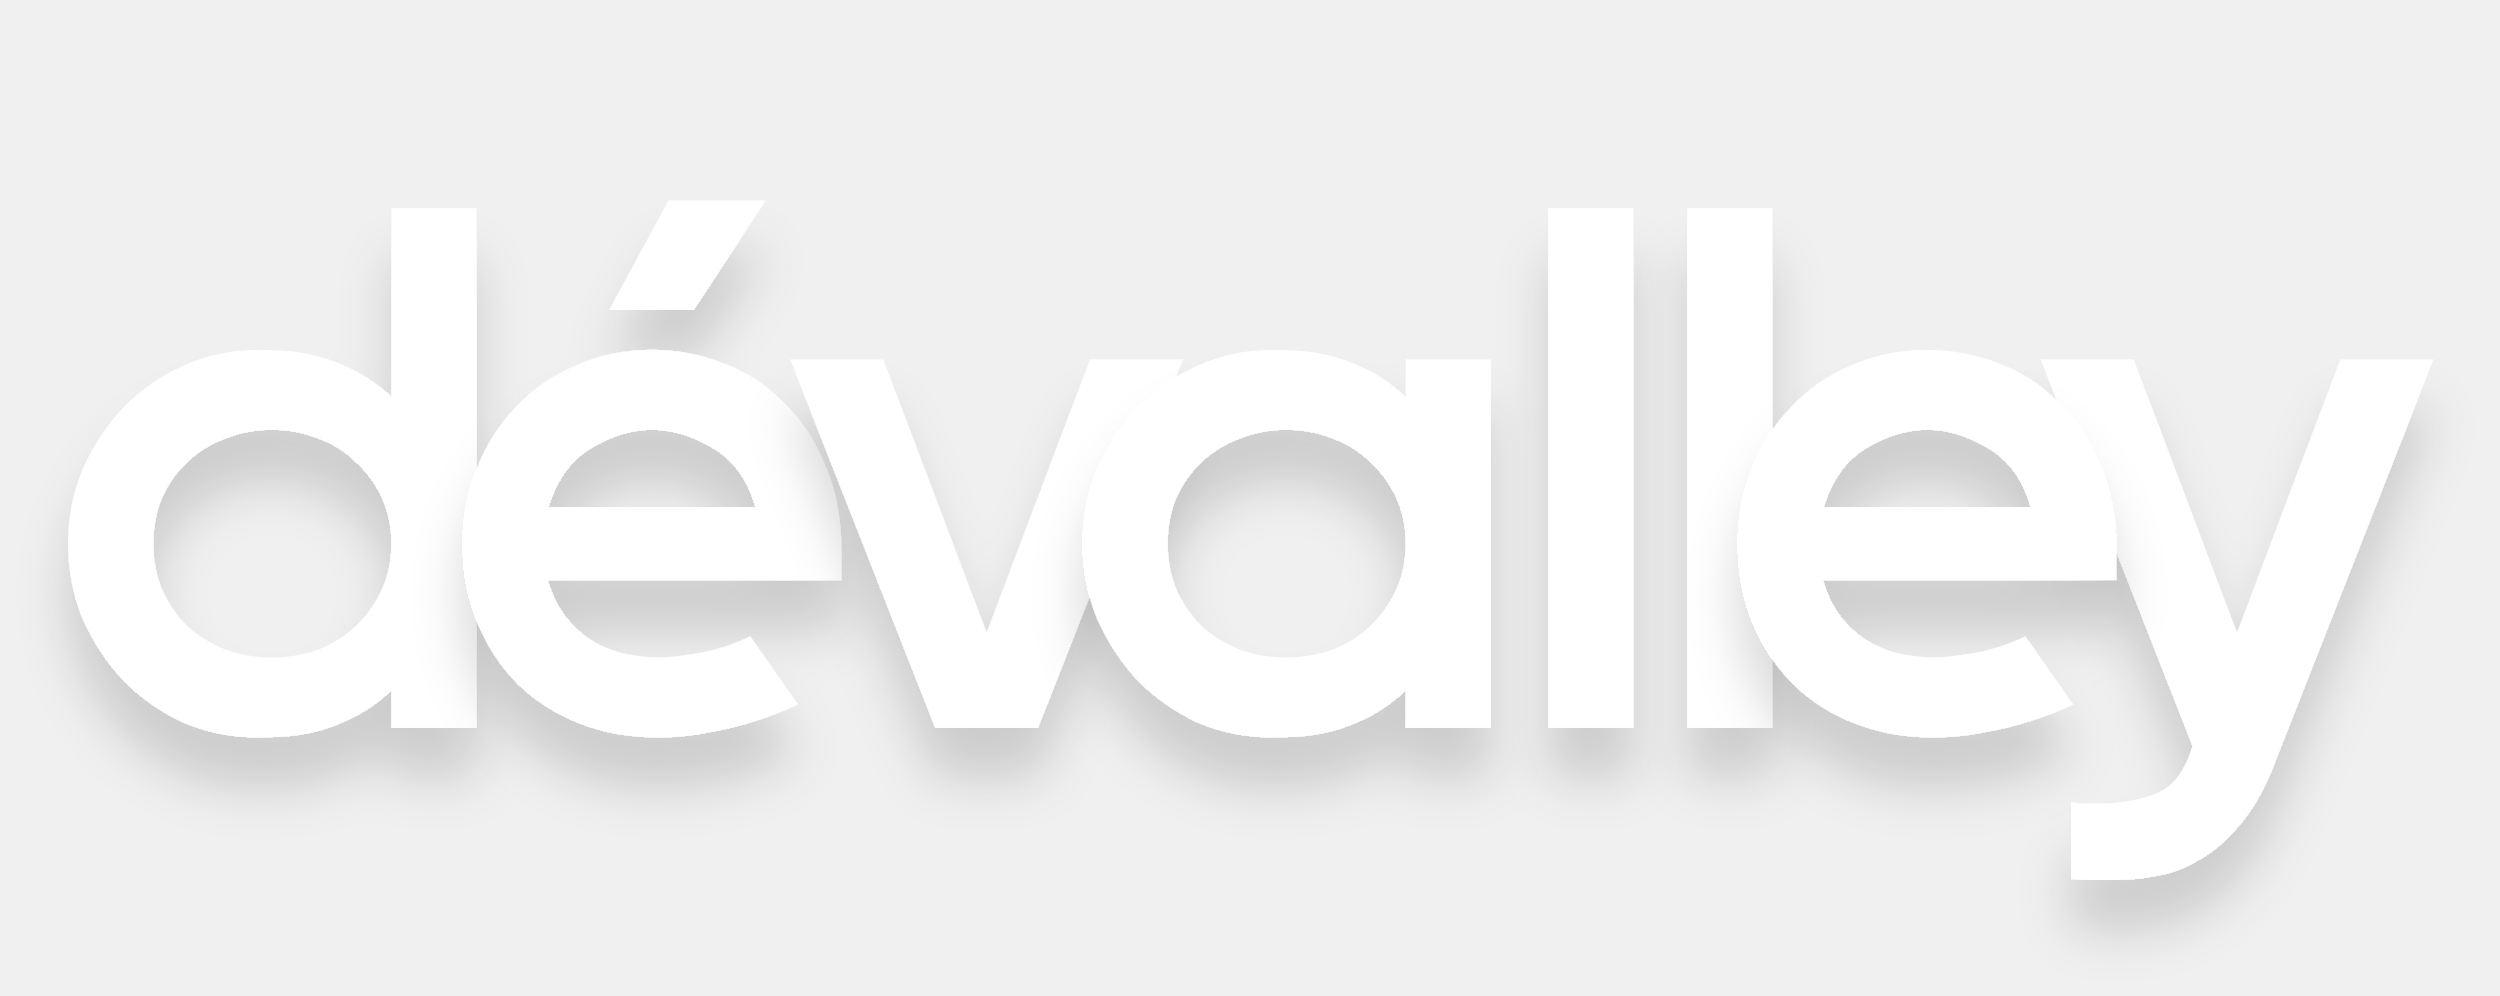
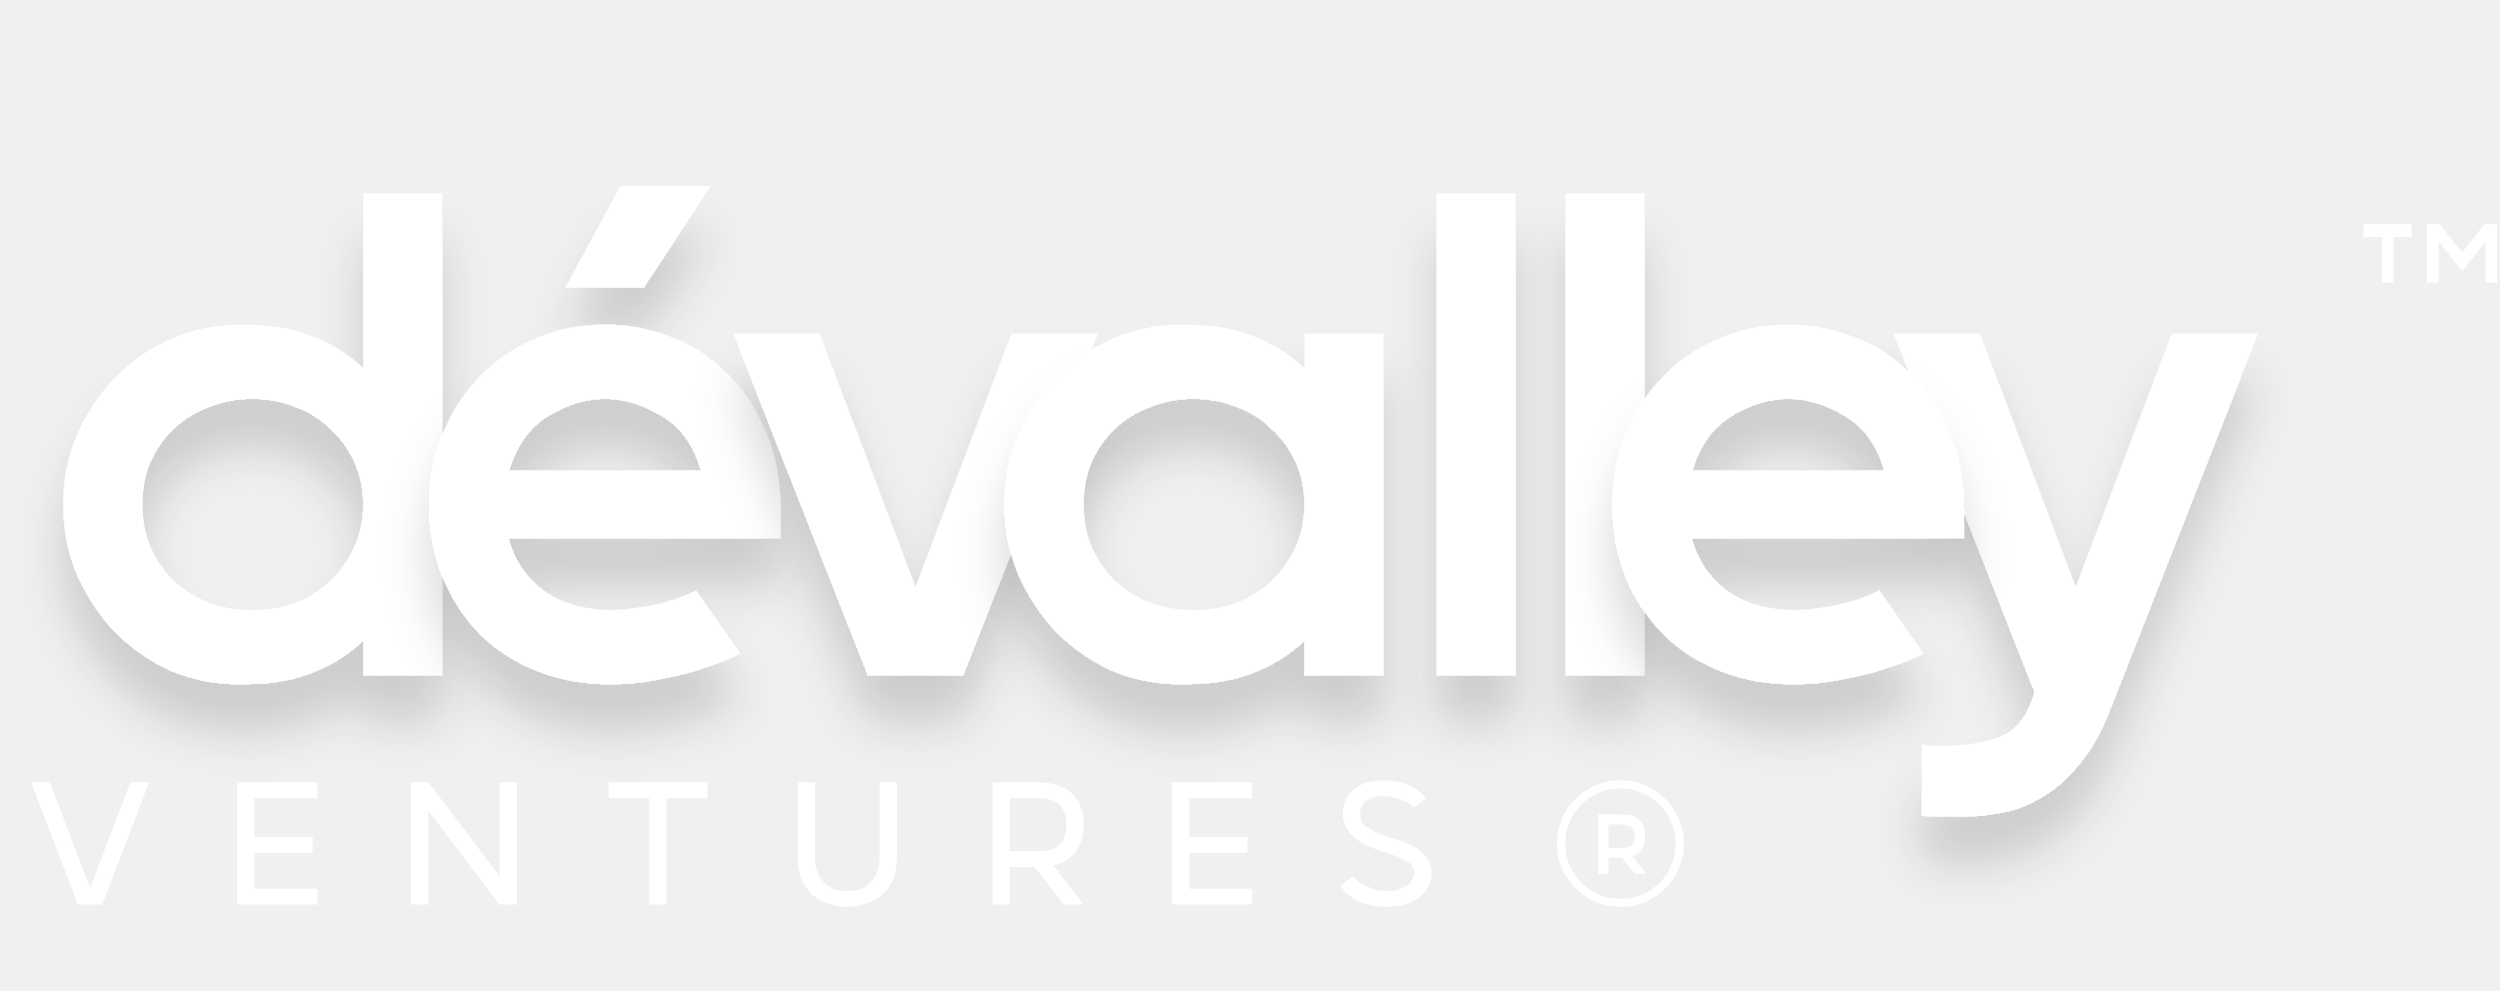
- <svg xmlns="http://www.w3.org/2000/svg" width="103" height="41" viewBox="0 0 103 41" fill="none">
-   <g filter="url(#filter0_d_2133_579)">
+ <svg xmlns="http://www.w3.org/2000/svg" width="111" height="44" viewBox="0 0 111 44" fill="none">
+   <g filter="url(#filter0_d_2133_578)">
    <path d="M16.126 28.448C15.601 28.925 15.076 29.295 14.551 29.558C14.026 29.82 13.525 30.011 13.047 30.131C12.57 30.25 12.117 30.322 11.687 30.346C11.281 30.369 10.923 30.381 10.613 30.381C9.539 30.381 8.525 30.178 7.57 29.773C6.639 29.343 5.816 28.77 5.1 28.054C4.408 27.314 3.847 26.467 3.417 25.512C3.011 24.534 2.808 23.496 2.808 22.398C2.808 21.3 3.011 20.274 3.417 19.319C3.847 18.34 4.408 17.493 5.1 16.777C5.816 16.037 6.639 15.464 7.57 15.059C8.525 14.629 9.539 14.414 10.613 14.414C10.923 14.414 11.281 14.426 11.687 14.45C12.117 14.474 12.57 14.546 13.047 14.665C13.525 14.784 14.026 14.975 14.551 15.238C15.076 15.5 15.601 15.87 16.126 16.348V8.579H19.635V29.988H16.126V28.448ZM11.186 27.088C11.878 27.088 12.522 26.98 13.119 26.765C13.716 26.527 14.229 26.205 14.659 25.799C15.112 25.369 15.47 24.868 15.732 24.295C15.995 23.722 16.126 23.09 16.126 22.398C16.126 21.706 15.995 21.073 15.732 20.5C15.47 19.928 15.112 19.438 14.659 19.033C14.229 18.603 13.716 18.281 13.119 18.066C12.522 17.827 11.878 17.708 11.186 17.708C10.518 17.708 9.885 17.827 9.288 18.066C8.692 18.281 8.167 18.603 7.713 19.033C7.284 19.438 6.937 19.928 6.675 20.5C6.436 21.073 6.317 21.706 6.317 22.398C6.317 23.09 6.436 23.722 6.675 24.295C6.937 24.868 7.284 25.369 7.713 25.799C8.167 26.205 8.692 26.527 9.288 26.765C9.885 26.98 10.518 27.088 11.186 27.088Z" fill="white" />
  </g>
-   <g filter="url(#filter1_d_2133_579)">
+   <g filter="url(#filter1_d_2133_578)">
    <path d="M34.667 23.901H22.567C22.758 24.546 23.02 25.071 23.354 25.477C23.689 25.882 24.058 26.205 24.464 26.443C24.894 26.682 25.335 26.849 25.789 26.945C26.242 27.04 26.684 27.088 27.113 27.088C27.495 27.088 27.901 27.052 28.331 26.98C28.736 26.933 29.154 26.849 29.584 26.73C30.013 26.61 30.455 26.443 30.908 26.229L32.877 29.021C32.328 29.284 31.744 29.51 31.123 29.701C30.55 29.892 29.918 30.047 29.226 30.167C28.557 30.31 27.841 30.381 27.078 30.381C25.932 30.381 24.87 30.19 23.891 29.808C22.913 29.427 22.066 28.89 21.349 28.198C20.634 27.482 20.073 26.634 19.667 25.656C19.261 24.677 19.058 23.591 19.058 22.398C19.058 21.3 19.249 20.274 19.631 19.319C20.013 18.34 20.55 17.493 21.242 16.777C21.934 16.037 22.758 15.464 23.712 15.059C24.667 14.629 25.717 14.414 26.863 14.414C27.865 14.414 28.832 14.593 29.763 14.951C30.693 15.285 31.517 15.81 32.233 16.526C32.973 17.219 33.557 18.09 33.987 19.14C34.441 20.166 34.667 21.36 34.667 22.72V23.901ZM26.863 17.708C26.027 17.708 25.192 17.959 24.357 18.46C23.521 18.961 22.937 19.772 22.602 20.894H31.123C30.813 19.772 30.228 18.961 29.369 18.46C28.534 17.959 27.698 17.708 26.863 17.708ZM25.108 12.768L27.543 8.257H31.553L28.581 12.768H25.108Z" fill="white" />
  </g>
-   <g filter="url(#filter2_d_2133_579)">
+   <g filter="url(#filter2_d_2133_578)">
    <path d="M42.762 29.988H38.537L32.559 14.808H36.389L40.65 26.085L44.91 14.808H48.741L42.762 29.988Z" fill="white" />
  </g>
-   <g filter="url(#filter3_d_2133_579)">
+   <g filter="url(#filter3_d_2133_578)">
    <path d="M93.597 31.742C93.191 32.72 92.726 33.496 92.201 34.069C91.7 34.666 91.163 35.119 90.59 35.429C90.041 35.763 89.48 35.978 88.907 36.074C88.334 36.193 87.773 36.253 87.225 36.253C86.723 36.253 86.329 36.253 86.043 36.253C85.757 36.253 85.518 36.241 85.327 36.217V33.031C85.47 33.078 85.625 33.102 85.793 33.102C85.983 33.102 86.186 33.102 86.401 33.102C87.308 33.102 88.108 32.971 88.8 32.708C89.516 32.446 90.029 31.79 90.339 30.739L84.074 14.808H87.905L92.165 26.085L96.425 14.808H100.256L93.597 31.742Z" fill="white" />
  </g>
-   <g filter="url(#filter4_d_2133_579)">
+   <g filter="url(#filter4_d_2133_578)">
    <path d="M63.787 8.579H67.295V29.988H63.787V8.579Z" fill="white" />
  </g>
-   <g filter="url(#filter5_d_2133_579)">
+   <g filter="url(#filter5_d_2133_578)">
    <path d="M69.511 8.579H73.019V29.988H69.511V8.579Z" fill="white" />
  </g>
-   <g filter="url(#filter6_d_2133_579)">
+   <g filter="url(#filter6_d_2133_578)">
    <path d="M57.918 28.448C57.393 28.925 56.868 29.295 56.343 29.558C55.818 29.82 55.317 30.011 54.84 30.131C54.362 30.25 53.909 30.322 53.479 30.346C53.073 30.369 52.715 30.381 52.405 30.381C51.331 30.381 50.317 30.178 49.362 29.773C48.431 29.343 47.608 28.77 46.892 28.054C46.2 27.314 45.639 26.467 45.209 25.512C44.803 24.534 44.601 23.496 44.601 22.398C44.601 21.3 44.803 20.274 45.209 19.319C45.639 18.34 46.2 17.493 46.892 16.777C47.608 16.037 48.431 15.464 49.362 15.059C50.317 14.629 51.331 14.414 52.405 14.414C52.715 14.414 53.073 14.426 53.479 14.45C53.909 14.474 54.362 14.546 54.84 14.665C55.317 14.784 55.818 14.975 56.343 15.238C56.868 15.5 57.393 15.87 57.918 16.348V14.808H61.427V29.988H57.918V28.448ZM52.978 27.088C53.67 27.088 54.315 26.98 54.911 26.765C55.508 26.527 56.021 26.205 56.451 25.799C56.904 25.369 57.262 24.868 57.525 24.295C57.787 23.722 57.918 23.09 57.918 22.398C57.918 21.706 57.787 21.073 57.525 20.5C57.262 19.928 56.904 19.438 56.451 19.033C56.021 18.603 55.508 18.281 54.911 18.066C54.315 17.827 53.67 17.708 52.978 17.708C52.31 17.708 51.677 17.827 51.081 18.066C50.484 18.281 49.959 18.603 49.505 19.033C49.076 19.438 48.73 19.928 48.467 20.5C48.228 21.073 48.109 21.706 48.109 22.398C48.109 23.09 48.228 23.722 48.467 24.295C48.73 24.868 49.076 25.369 49.505 25.799C49.959 26.205 50.484 26.527 51.081 26.765C51.677 26.98 52.31 27.088 52.978 27.088Z" fill="white" />
  </g>
-   <g filter="url(#filter7_d_2133_579)">
+   <g filter="url(#filter7_d_2133_578)">
    <path d="M87.204 23.901H75.104C75.295 24.546 75.557 25.071 75.891 25.477C76.226 25.882 76.596 26.205 77.001 26.443C77.431 26.682 77.873 26.849 78.326 26.945C78.779 27.04 79.221 27.088 79.651 27.088C80.032 27.088 80.438 27.052 80.868 26.98C81.274 26.933 81.691 26.849 82.121 26.73C82.55 26.61 82.992 26.443 83.445 26.229L85.415 29.021C84.866 29.284 84.281 29.51 83.66 29.701C83.088 29.892 82.455 30.047 81.763 30.167C81.095 30.31 80.379 30.381 79.615 30.381C78.469 30.381 77.407 30.19 76.429 29.808C75.45 29.427 74.603 28.89 73.887 28.198C73.171 27.482 72.61 26.634 72.204 25.656C71.798 24.677 71.596 23.591 71.596 22.398C71.596 21.3 71.786 20.274 72.168 19.319C72.55 18.34 73.087 17.493 73.779 16.777C74.472 16.037 75.295 15.464 76.25 15.059C77.204 14.629 78.254 14.414 79.4 14.414C80.402 14.414 81.369 14.593 82.3 14.951C83.231 15.285 84.054 15.81 84.77 16.526C85.51 17.219 86.095 18.09 86.524 19.14C86.978 20.166 87.204 21.36 87.204 22.72V23.901ZM79.4 17.708C78.565 17.708 77.729 17.959 76.894 18.46C76.059 18.961 75.474 19.772 75.14 20.894H83.66C83.35 19.772 82.765 18.961 81.906 18.46C81.071 17.959 80.235 17.708 79.4 17.708Z" fill="white" />
  </g>
+   <path d="M3.457 40.162L1.387 34.739H2.212L4.001 39.422L5.79 34.739H6.614L4.544 40.162H3.457ZM14.091 39.46V40.162H10.531V34.739H14.091V35.442H11.299V37.165H13.885V37.868H11.299V39.46H14.091ZM22.182 34.739H22.95V40.162H22.173L19.017 35.994V40.162H18.248V34.739H19.026L22.182 38.898V34.739ZM27.021 35.442V34.739H31.405V35.442H29.597V40.162H28.829V35.442H27.021ZM37.62 40.265C37.602 40.265 37.533 40.262 37.414 40.256C37.296 40.25 37.155 40.225 36.993 40.181C36.83 40.144 36.656 40.081 36.468 39.994C36.287 39.906 36.118 39.782 35.962 39.619C35.806 39.457 35.675 39.251 35.569 39.001C35.469 38.751 35.419 38.445 35.419 38.083V34.739H36.187V38.083C36.187 38.139 36.197 38.248 36.215 38.411C36.234 38.573 36.29 38.742 36.384 38.917C36.478 39.085 36.621 39.235 36.815 39.366C37.008 39.497 37.277 39.563 37.62 39.563C37.97 39.563 38.239 39.497 38.426 39.366C38.619 39.235 38.763 39.085 38.857 38.917C38.95 38.742 39.007 38.573 39.025 38.411C39.044 38.248 39.053 38.139 39.053 38.083V34.739H39.821V38.083C39.821 38.445 39.768 38.751 39.662 39.001C39.562 39.251 39.434 39.457 39.278 39.619C39.122 39.782 38.95 39.906 38.763 39.994C38.582 40.081 38.41 40.144 38.248 40.181C38.086 40.225 37.945 40.25 37.826 40.256C37.708 40.262 37.639 40.265 37.62 40.265ZM48.117 36.612C48.117 36.931 48.073 37.199 47.986 37.418C47.898 37.63 47.789 37.805 47.658 37.943C47.527 38.08 47.38 38.186 47.218 38.261C47.062 38.336 46.912 38.392 46.768 38.43L48.117 40.162H47.236L45.934 38.495H44.839V40.162H44.071V34.739H46.159C46.209 34.739 46.29 34.742 46.403 34.749C46.515 34.755 46.643 34.777 46.787 34.814C46.937 34.852 47.09 34.908 47.246 34.983C47.402 35.058 47.542 35.164 47.667 35.301C47.798 35.438 47.904 35.613 47.986 35.826C48.073 36.038 48.117 36.3 48.117 36.612ZM44.839 37.793H46.178C46.347 37.793 46.5 37.774 46.637 37.736C46.781 37.693 46.906 37.627 47.012 37.54C47.118 37.446 47.199 37.324 47.255 37.175C47.318 37.025 47.349 36.84 47.349 36.622C47.349 36.403 47.318 36.219 47.255 36.069C47.199 35.919 47.118 35.798 47.012 35.704C46.906 35.61 46.781 35.545 46.637 35.507C46.5 35.464 46.347 35.442 46.178 35.442H44.839V37.793ZM55.594 39.46V40.162H52.035V34.739H55.594V35.442H52.803V37.165H55.388V37.868H52.803V39.46H55.594ZM61.569 40.265C61.269 40.265 61.007 40.234 60.782 40.172C60.557 40.109 60.361 40.034 60.192 39.947C60.029 39.853 59.892 39.753 59.78 39.647C59.667 39.535 59.577 39.432 59.508 39.338L60.061 38.898C60.129 38.973 60.217 39.051 60.323 39.132C60.429 39.207 60.548 39.279 60.679 39.347C60.816 39.41 60.963 39.463 61.119 39.507C61.275 39.544 61.441 39.563 61.616 39.563C61.865 39.563 62.065 39.529 62.215 39.46C62.371 39.391 62.49 39.313 62.571 39.226C62.658 39.132 62.718 39.041 62.749 38.954C62.78 38.86 62.796 38.795 62.796 38.757C62.796 38.57 62.718 38.42 62.562 38.308C62.406 38.195 62.209 38.096 61.971 38.008C61.734 37.921 61.478 37.833 61.203 37.746C60.935 37.658 60.682 37.546 60.445 37.409C60.208 37.271 60.011 37.096 59.855 36.884C59.699 36.672 59.62 36.397 59.62 36.06C59.62 35.935 59.645 35.791 59.696 35.629C59.752 35.467 59.845 35.314 59.977 35.17C60.114 35.02 60.301 34.895 60.538 34.795C60.776 34.696 61.082 34.645 61.456 34.645C61.725 34.645 61.962 34.674 62.168 34.73C62.374 34.786 62.552 34.855 62.702 34.936C62.852 35.017 62.977 35.105 63.077 35.198C63.177 35.292 63.255 35.376 63.311 35.451C63.205 35.52 63.114 35.588 63.039 35.657C62.964 35.719 62.877 35.785 62.777 35.854C62.596 35.673 62.377 35.545 62.121 35.47C61.872 35.389 61.628 35.348 61.391 35.348C61.26 35.348 61.135 35.364 61.016 35.395C60.898 35.426 60.791 35.476 60.698 35.545C60.604 35.607 60.529 35.688 60.473 35.788C60.417 35.882 60.389 35.994 60.389 36.125C60.389 36.356 60.467 36.538 60.623 36.669C60.779 36.8 60.975 36.912 61.213 37.006C61.45 37.099 61.703 37.187 61.971 37.268C62.246 37.343 62.502 37.443 62.74 37.568C62.977 37.693 63.173 37.852 63.33 38.045C63.486 38.239 63.564 38.498 63.564 38.823C63.564 38.948 63.529 39.095 63.461 39.263C63.398 39.425 63.289 39.582 63.133 39.731C62.983 39.881 62.78 40.009 62.524 40.115C62.268 40.215 61.95 40.265 61.569 40.265Z" fill="white" />
+   <path d="M73.094 38.795H72.569L72.007 38.074H71.417V38.795H70.958V36.163H71.951C72.026 36.163 72.126 36.169 72.251 36.182C72.376 36.188 72.494 36.219 72.607 36.275C72.725 36.331 72.825 36.422 72.906 36.547C72.994 36.666 73.037 36.837 73.037 37.062C73.037 37.362 72.997 37.58 72.916 37.718C72.835 37.849 72.688 37.946 72.475 38.008L73.094 38.795ZM71.417 37.652H71.96C72.141 37.652 72.288 37.621 72.4 37.559C72.519 37.49 72.579 37.349 72.579 37.137C72.579 37.012 72.56 36.915 72.522 36.847C72.485 36.778 72.435 36.725 72.372 36.687C72.316 36.65 72.251 36.628 72.176 36.622C72.101 36.609 72.029 36.603 71.96 36.603H71.417V37.652ZM71.951 34.645C72.338 34.645 72.7 34.721 73.037 34.87C73.381 35.014 73.681 35.214 73.937 35.47C74.193 35.719 74.392 36.016 74.536 36.36C74.686 36.703 74.761 37.068 74.761 37.456C74.761 37.843 74.686 38.208 74.536 38.551C74.392 38.895 74.193 39.194 73.937 39.45C73.681 39.7 73.381 39.9 73.037 40.05C72.7 40.194 72.338 40.265 71.951 40.265C71.564 40.265 71.198 40.194 70.855 40.05C70.512 39.9 70.212 39.7 69.956 39.45C69.7 39.194 69.497 38.895 69.347 38.551C69.204 38.208 69.132 37.843 69.132 37.456C69.132 37.068 69.204 36.703 69.347 36.36C69.497 36.016 69.7 35.719 69.956 35.47C70.212 35.214 70.512 35.014 70.855 34.87C71.198 34.721 71.564 34.645 71.951 34.645ZM71.951 39.91C72.288 39.91 72.607 39.847 72.906 39.722C73.206 39.591 73.465 39.416 73.684 39.198C73.909 38.973 74.083 38.711 74.208 38.411C74.339 38.111 74.405 37.793 74.405 37.456C74.405 37.118 74.339 36.8 74.208 36.5C74.083 36.2 73.909 35.941 73.684 35.723C73.465 35.498 73.206 35.323 72.906 35.198C72.607 35.067 72.288 35.001 71.951 35.001C71.608 35.001 71.286 35.067 70.986 35.198C70.693 35.323 70.434 35.498 70.209 35.723C69.99 35.941 69.815 36.2 69.684 36.5C69.559 36.8 69.497 37.118 69.497 37.456C69.497 37.793 69.559 38.111 69.684 38.411C69.815 38.711 69.99 38.973 70.209 39.198C70.434 39.416 70.693 39.591 70.986 39.722C71.286 39.847 71.608 39.91 71.951 39.91Z" fill="white" />
+   <path d="M105.757 12.547H106.272V10.524H107.077V9.948H104.936V10.524H105.757V12.547ZM110.358 10.725V12.547H110.872V9.948H110.313L109.318 11.222L108.323 9.948H107.759V12.547H108.278V10.725L109.273 11.988H109.363L110.358 10.725Z" fill="white" />
  <defs>
-     <filter id="filter0_d_2133_579" x="0.727" y="8.579" width="20.989" height="25.965" filterUnits="userSpaceOnUse" color-interpolation-filters="sRGB">
+     <filter id="filter0_d_2133_578" x="0.727" y="8.579" width="20.989" height="25.965" filterUnits="userSpaceOnUse" color-interpolation-filters="sRGB">
      <feFlood flood-opacity="0" result="BackgroundImageFix" />
      <feColorMatrix in="SourceAlpha" type="matrix" values="0 0 0 0 0 0 0 0 0 0 0 0 0 0 0 0 0 0 127 0" result="hardAlpha" />
      <feOffset dy="2.081" />
      <feGaussianBlur stdDeviation="1.041" />
      <feComposite in2="hardAlpha" operator="out" />
      <feColorMatrix type="matrix" values="0 0 0 0 0 0 0 0 0 0 0 0 0 0 0 0 0 0 0.15 0" />
-       <feBlend mode="normal" in2="BackgroundImageFix" result="effect1_dropShadow_2133_579" />
-       <feBlend mode="normal" in="SourceGraphic" in2="effect1_dropShadow_2133_579" result="shape" />
+       <feBlend mode="normal" in2="BackgroundImageFix" result="effect1_dropShadow_2133_578" />
+       <feBlend mode="normal" in="SourceGraphic" in2="effect1_dropShadow_2133_578" result="shape" />
    </filter>
-     <filter id="filter1_d_2133_579" x="16.977" y="8.257" width="19.771" height="26.287" filterUnits="userSpaceOnUse" color-interpolation-filters="sRGB">
+     <filter id="filter1_d_2133_578" x="16.977" y="8.257" width="19.771" height="26.287" filterUnits="userSpaceOnUse" color-interpolation-filters="sRGB">
      <feFlood flood-opacity="0" result="BackgroundImageFix" />
      <feColorMatrix in="SourceAlpha" type="matrix" values="0 0 0 0 0 0 0 0 0 0 0 0 0 0 0 0 0 0 127 0" result="hardAlpha" />
      <feOffset dy="2.081" />
      <feGaussianBlur stdDeviation="1.041" />
      <feComposite in2="hardAlpha" operator="out" />
      <feColorMatrix type="matrix" values="0 0 0 0 0 0 0 0 0 0 0 0 0 0 0 0 0 0 0.15 0" />
-       <feBlend mode="normal" in2="BackgroundImageFix" result="effect1_dropShadow_2133_579" />
-       <feBlend mode="normal" in="SourceGraphic" in2="effect1_dropShadow_2133_579" result="shape" />
+       <feBlend mode="normal" in2="BackgroundImageFix" result="effect1_dropShadow_2133_578" />
+       <feBlend mode="normal" in="SourceGraphic" in2="effect1_dropShadow_2133_578" result="shape" />
    </filter>
-     <filter id="filter2_d_2133_579" x="30.477" y="14.808" width="20.344" height="19.342" filterUnits="userSpaceOnUse" color-interpolation-filters="sRGB">
+     <filter id="filter2_d_2133_578" x="30.477" y="14.808" width="20.344" height="19.342" filterUnits="userSpaceOnUse" color-interpolation-filters="sRGB">
      <feFlood flood-opacity="0" result="BackgroundImageFix" />
      <feColorMatrix in="SourceAlpha" type="matrix" values="0 0 0 0 0 0 0 0 0 0 0 0 0 0 0 0 0 0 127 0" result="hardAlpha" />
      <feOffset dy="2.081" />
      <feGaussianBlur stdDeviation="1.041" />
      <feComposite in2="hardAlpha" operator="out" />
      <feColorMatrix type="matrix" values="0 0 0 0 0 0 0 0 0 0 0 0 0 0 0 0 0 0 0.15 0" />
-       <feBlend mode="normal" in2="BackgroundImageFix" result="effect1_dropShadow_2133_579" />
-       <feBlend mode="normal" in="SourceGraphic" in2="effect1_dropShadow_2133_579" result="shape" />
+       <feBlend mode="normal" in2="BackgroundImageFix" result="effect1_dropShadow_2133_578" />
+       <feBlend mode="normal" in="SourceGraphic" in2="effect1_dropShadow_2133_578" result="shape" />
    </filter>
-     <filter id="filter3_d_2133_579" x="81.993" y="14.808" width="20.344" height="25.607" filterUnits="userSpaceOnUse" color-interpolation-filters="sRGB">
+     <filter id="filter3_d_2133_578" x="81.993" y="14.808" width="20.344" height="25.607" filterUnits="userSpaceOnUse" color-interpolation-filters="sRGB">
      <feFlood flood-opacity="0" result="BackgroundImageFix" />
      <feColorMatrix in="SourceAlpha" type="matrix" values="0 0 0 0 0 0 0 0 0 0 0 0 0 0 0 0 0 0 127 0" result="hardAlpha" />
      <feOffset dy="2.081" />
      <feGaussianBlur stdDeviation="1.041" />
      <feComposite in2="hardAlpha" operator="out" />
      <feColorMatrix type="matrix" values="0 0 0 0 0 0 0 0 0 0 0 0 0 0 0 0 0 0 0.15 0" />
-       <feBlend mode="normal" in2="BackgroundImageFix" result="effect1_dropShadow_2133_579" />
-       <feBlend mode="normal" in="SourceGraphic" in2="effect1_dropShadow_2133_579" result="shape" />
+       <feBlend mode="normal" in2="BackgroundImageFix" result="effect1_dropShadow_2133_578" />
+       <feBlend mode="normal" in="SourceGraphic" in2="effect1_dropShadow_2133_578" result="shape" />
    </filter>
-     <filter id="filter4_d_2133_579" x="61.706" y="8.579" width="7.671" height="25.571" filterUnits="userSpaceOnUse" color-interpolation-filters="sRGB">
+     <filter id="filter4_d_2133_578" x="61.706" y="8.579" width="7.671" height="25.571" filterUnits="userSpaceOnUse" color-interpolation-filters="sRGB">
      <feFlood flood-opacity="0" result="BackgroundImageFix" />
      <feColorMatrix in="SourceAlpha" type="matrix" values="0 0 0 0 0 0 0 0 0 0 0 0 0 0 0 0 0 0 127 0" result="hardAlpha" />
      <feOffset dy="2.081" />
      <feGaussianBlur stdDeviation="1.041" />
      <feComposite in2="hardAlpha" operator="out" />
      <feColorMatrix type="matrix" values="0 0 0 0 0 0 0 0 0 0 0 0 0 0 0 0 0 0 0.15 0" />
-       <feBlend mode="normal" in2="BackgroundImageFix" result="effect1_dropShadow_2133_579" />
-       <feBlend mode="normal" in="SourceGraphic" in2="effect1_dropShadow_2133_579" result="shape" />
+       <feBlend mode="normal" in2="BackgroundImageFix" result="effect1_dropShadow_2133_578" />
+       <feBlend mode="normal" in="SourceGraphic" in2="effect1_dropShadow_2133_578" result="shape" />
    </filter>
-     <filter id="filter5_d_2133_579" x="67.43" y="8.579" width="7.671" height="25.571" filterUnits="userSpaceOnUse" color-interpolation-filters="sRGB">
+     <filter id="filter5_d_2133_578" x="67.43" y="8.579" width="7.671" height="25.571" filterUnits="userSpaceOnUse" color-interpolation-filters="sRGB">
      <feFlood flood-opacity="0" result="BackgroundImageFix" />
      <feColorMatrix in="SourceAlpha" type="matrix" values="0 0 0 0 0 0 0 0 0 0 0 0 0 0 0 0 0 0 127 0" result="hardAlpha" />
      <feOffset dy="2.081" />
      <feGaussianBlur stdDeviation="1.041" />
      <feComposite in2="hardAlpha" operator="out" />
      <feColorMatrix type="matrix" values="0 0 0 0 0 0 0 0 0 0 0 0 0 0 0 0 0 0 0.15 0" />
-       <feBlend mode="normal" in2="BackgroundImageFix" result="effect1_dropShadow_2133_579" />
-       <feBlend mode="normal" in="SourceGraphic" in2="effect1_dropShadow_2133_579" result="shape" />
+       <feBlend mode="normal" in2="BackgroundImageFix" result="effect1_dropShadow_2133_578" />
+       <feBlend mode="normal" in="SourceGraphic" in2="effect1_dropShadow_2133_578" result="shape" />
    </filter>
-     <filter id="filter6_d_2133_579" x="42.519" y="14.414" width="20.989" height="20.129" filterUnits="userSpaceOnUse" color-interpolation-filters="sRGB">
+     <filter id="filter6_d_2133_578" x="42.519" y="14.414" width="20.989" height="20.129" filterUnits="userSpaceOnUse" color-interpolation-filters="sRGB">
      <feFlood flood-opacity="0" result="BackgroundImageFix" />
      <feColorMatrix in="SourceAlpha" type="matrix" values="0 0 0 0 0 0 0 0 0 0 0 0 0 0 0 0 0 0 127 0" result="hardAlpha" />
      <feOffset dy="2.081" />
      <feGaussianBlur stdDeviation="1.041" />
      <feComposite in2="hardAlpha" operator="out" />
      <feColorMatrix type="matrix" values="0 0 0 0 0 0 0 0 0 0 0 0 0 0 0 0 0 0 0.15 0" />
-       <feBlend mode="normal" in2="BackgroundImageFix" result="effect1_dropShadow_2133_579" />
-       <feBlend mode="normal" in="SourceGraphic" in2="effect1_dropShadow_2133_579" result="shape" />
+       <feBlend mode="normal" in2="BackgroundImageFix" result="effect1_dropShadow_2133_578" />
+       <feBlend mode="normal" in="SourceGraphic" in2="effect1_dropShadow_2133_578" result="shape" />
    </filter>
-     <filter id="filter7_d_2133_579" x="69.514" y="14.414" width="19.771" height="20.129" filterUnits="userSpaceOnUse" color-interpolation-filters="sRGB">
+     <filter id="filter7_d_2133_578" x="69.514" y="14.414" width="19.771" height="20.129" filterUnits="userSpaceOnUse" color-interpolation-filters="sRGB">
      <feFlood flood-opacity="0" result="BackgroundImageFix" />
      <feColorMatrix in="SourceAlpha" type="matrix" values="0 0 0 0 0 0 0 0 0 0 0 0 0 0 0 0 0 0 127 0" result="hardAlpha" />
      <feOffset dy="2.081" />
      <feGaussianBlur stdDeviation="1.041" />
      <feComposite in2="hardAlpha" operator="out" />
      <feColorMatrix type="matrix" values="0 0 0 0 0 0 0 0 0 0 0 0 0 0 0 0 0 0 0.15 0" />
-       <feBlend mode="normal" in2="BackgroundImageFix" result="effect1_dropShadow_2133_579" />
-       <feBlend mode="normal" in="SourceGraphic" in2="effect1_dropShadow_2133_579" result="shape" />
+       <feBlend mode="normal" in2="BackgroundImageFix" result="effect1_dropShadow_2133_578" />
+       <feBlend mode="normal" in="SourceGraphic" in2="effect1_dropShadow_2133_578" result="shape" />
    </filter>
  </defs>
</svg>
